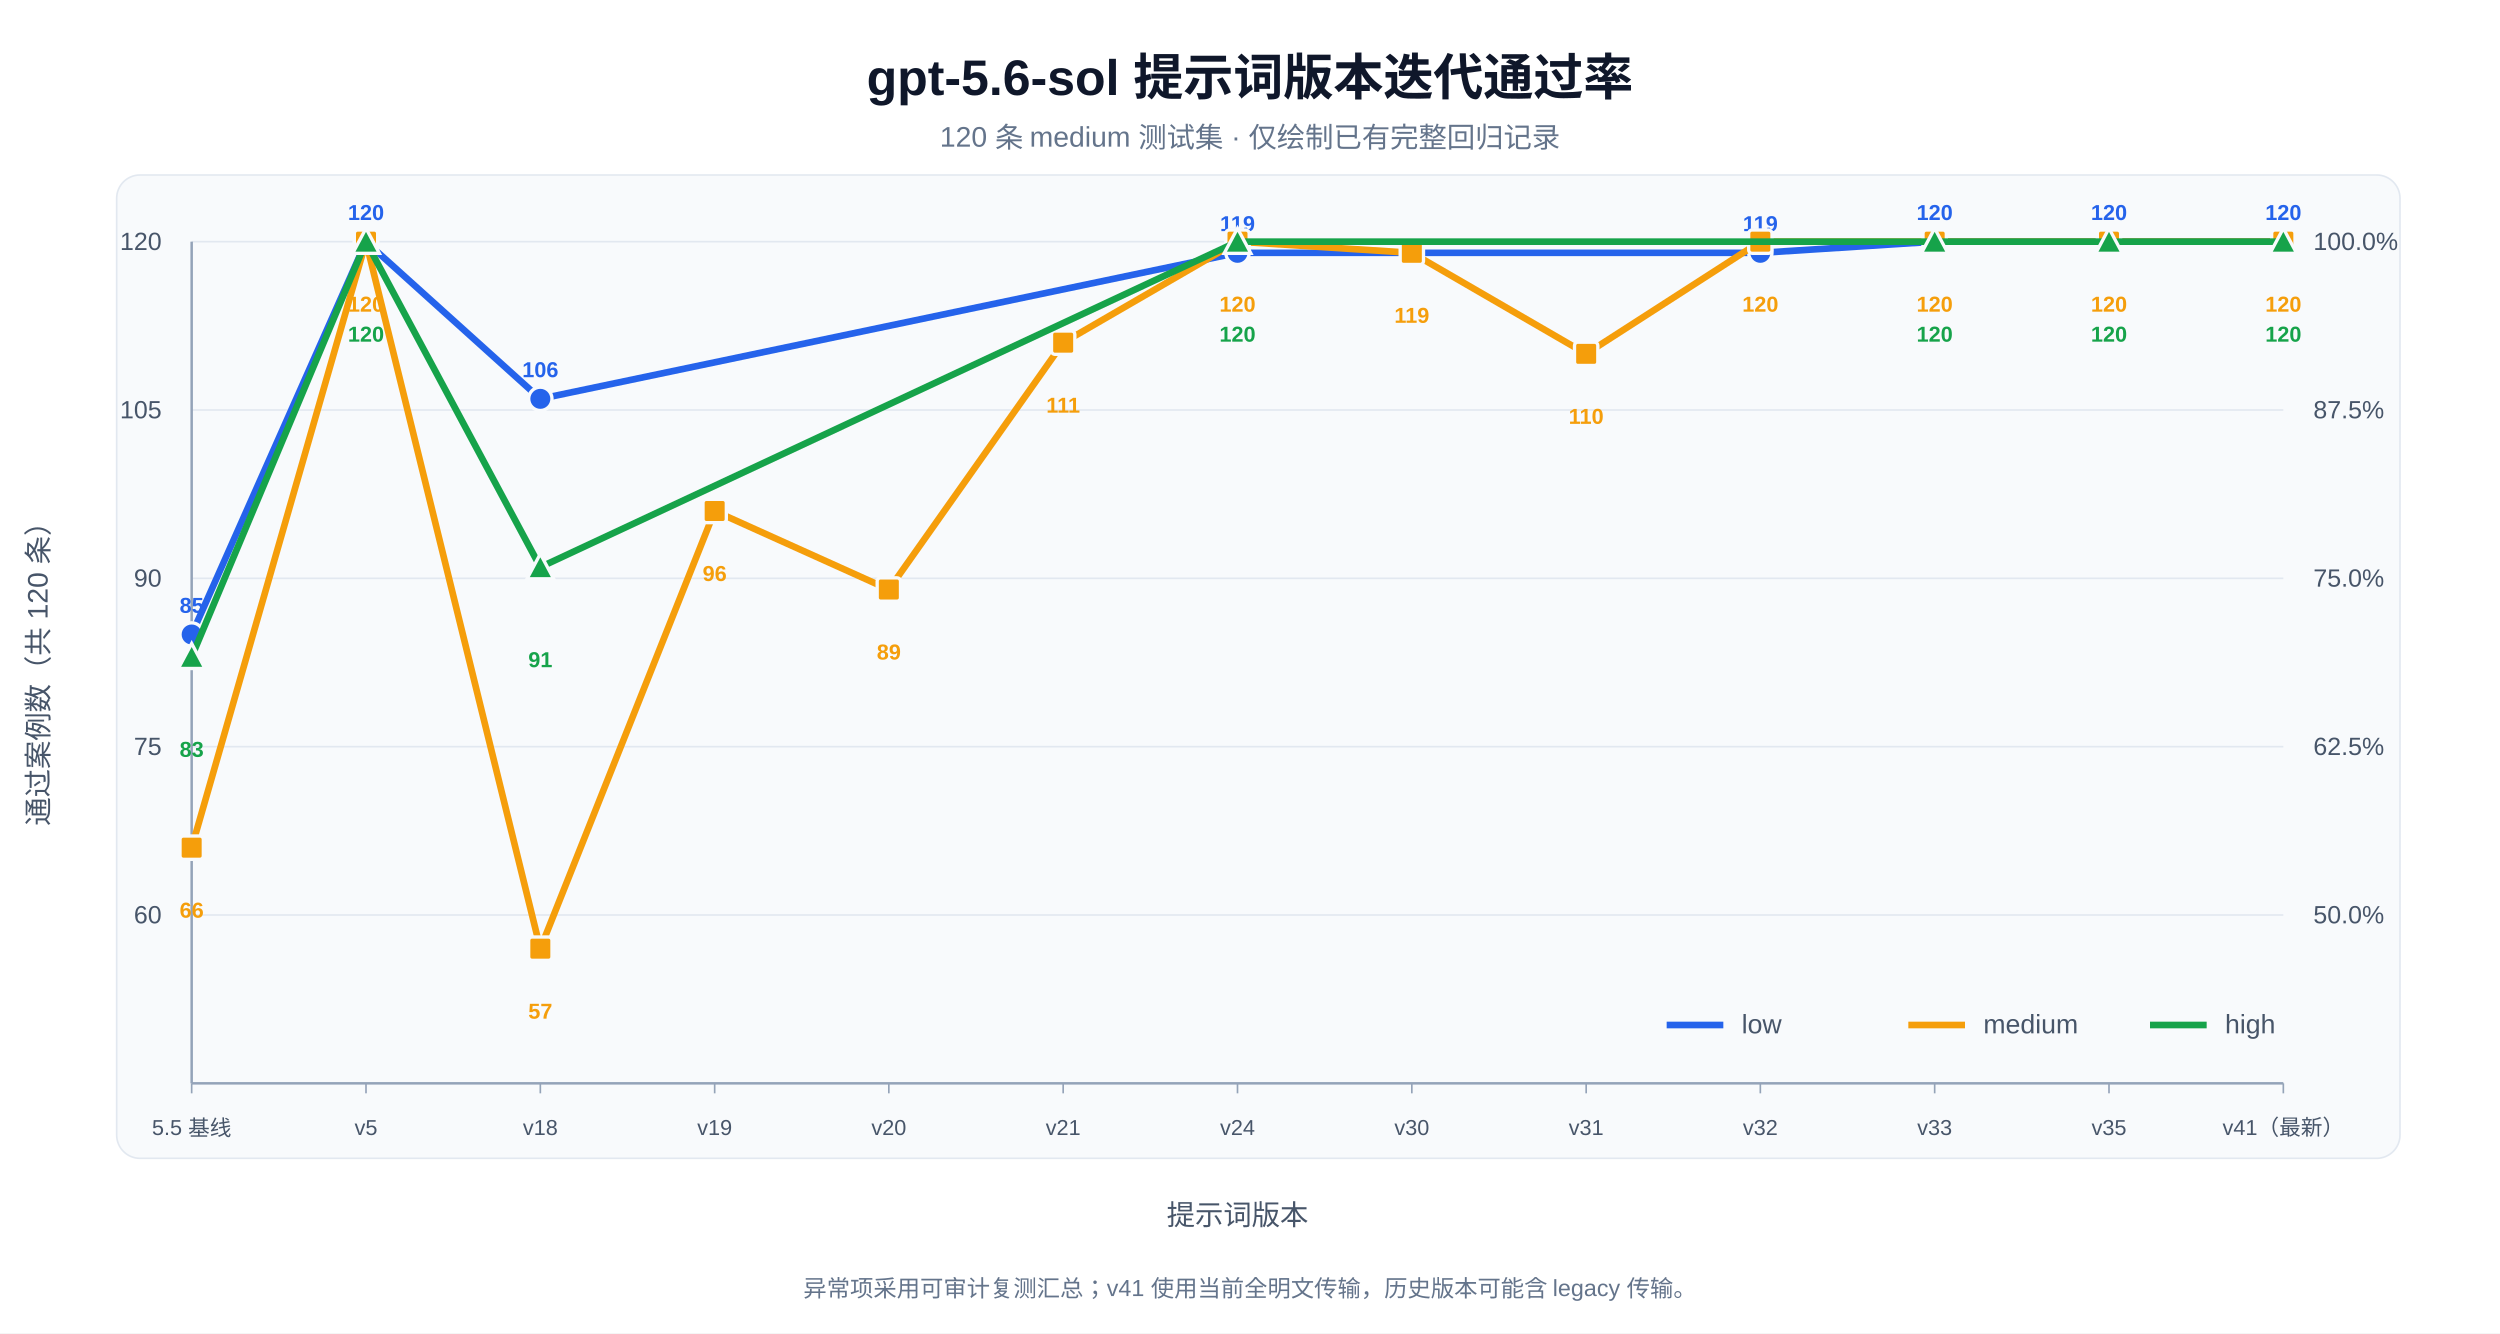
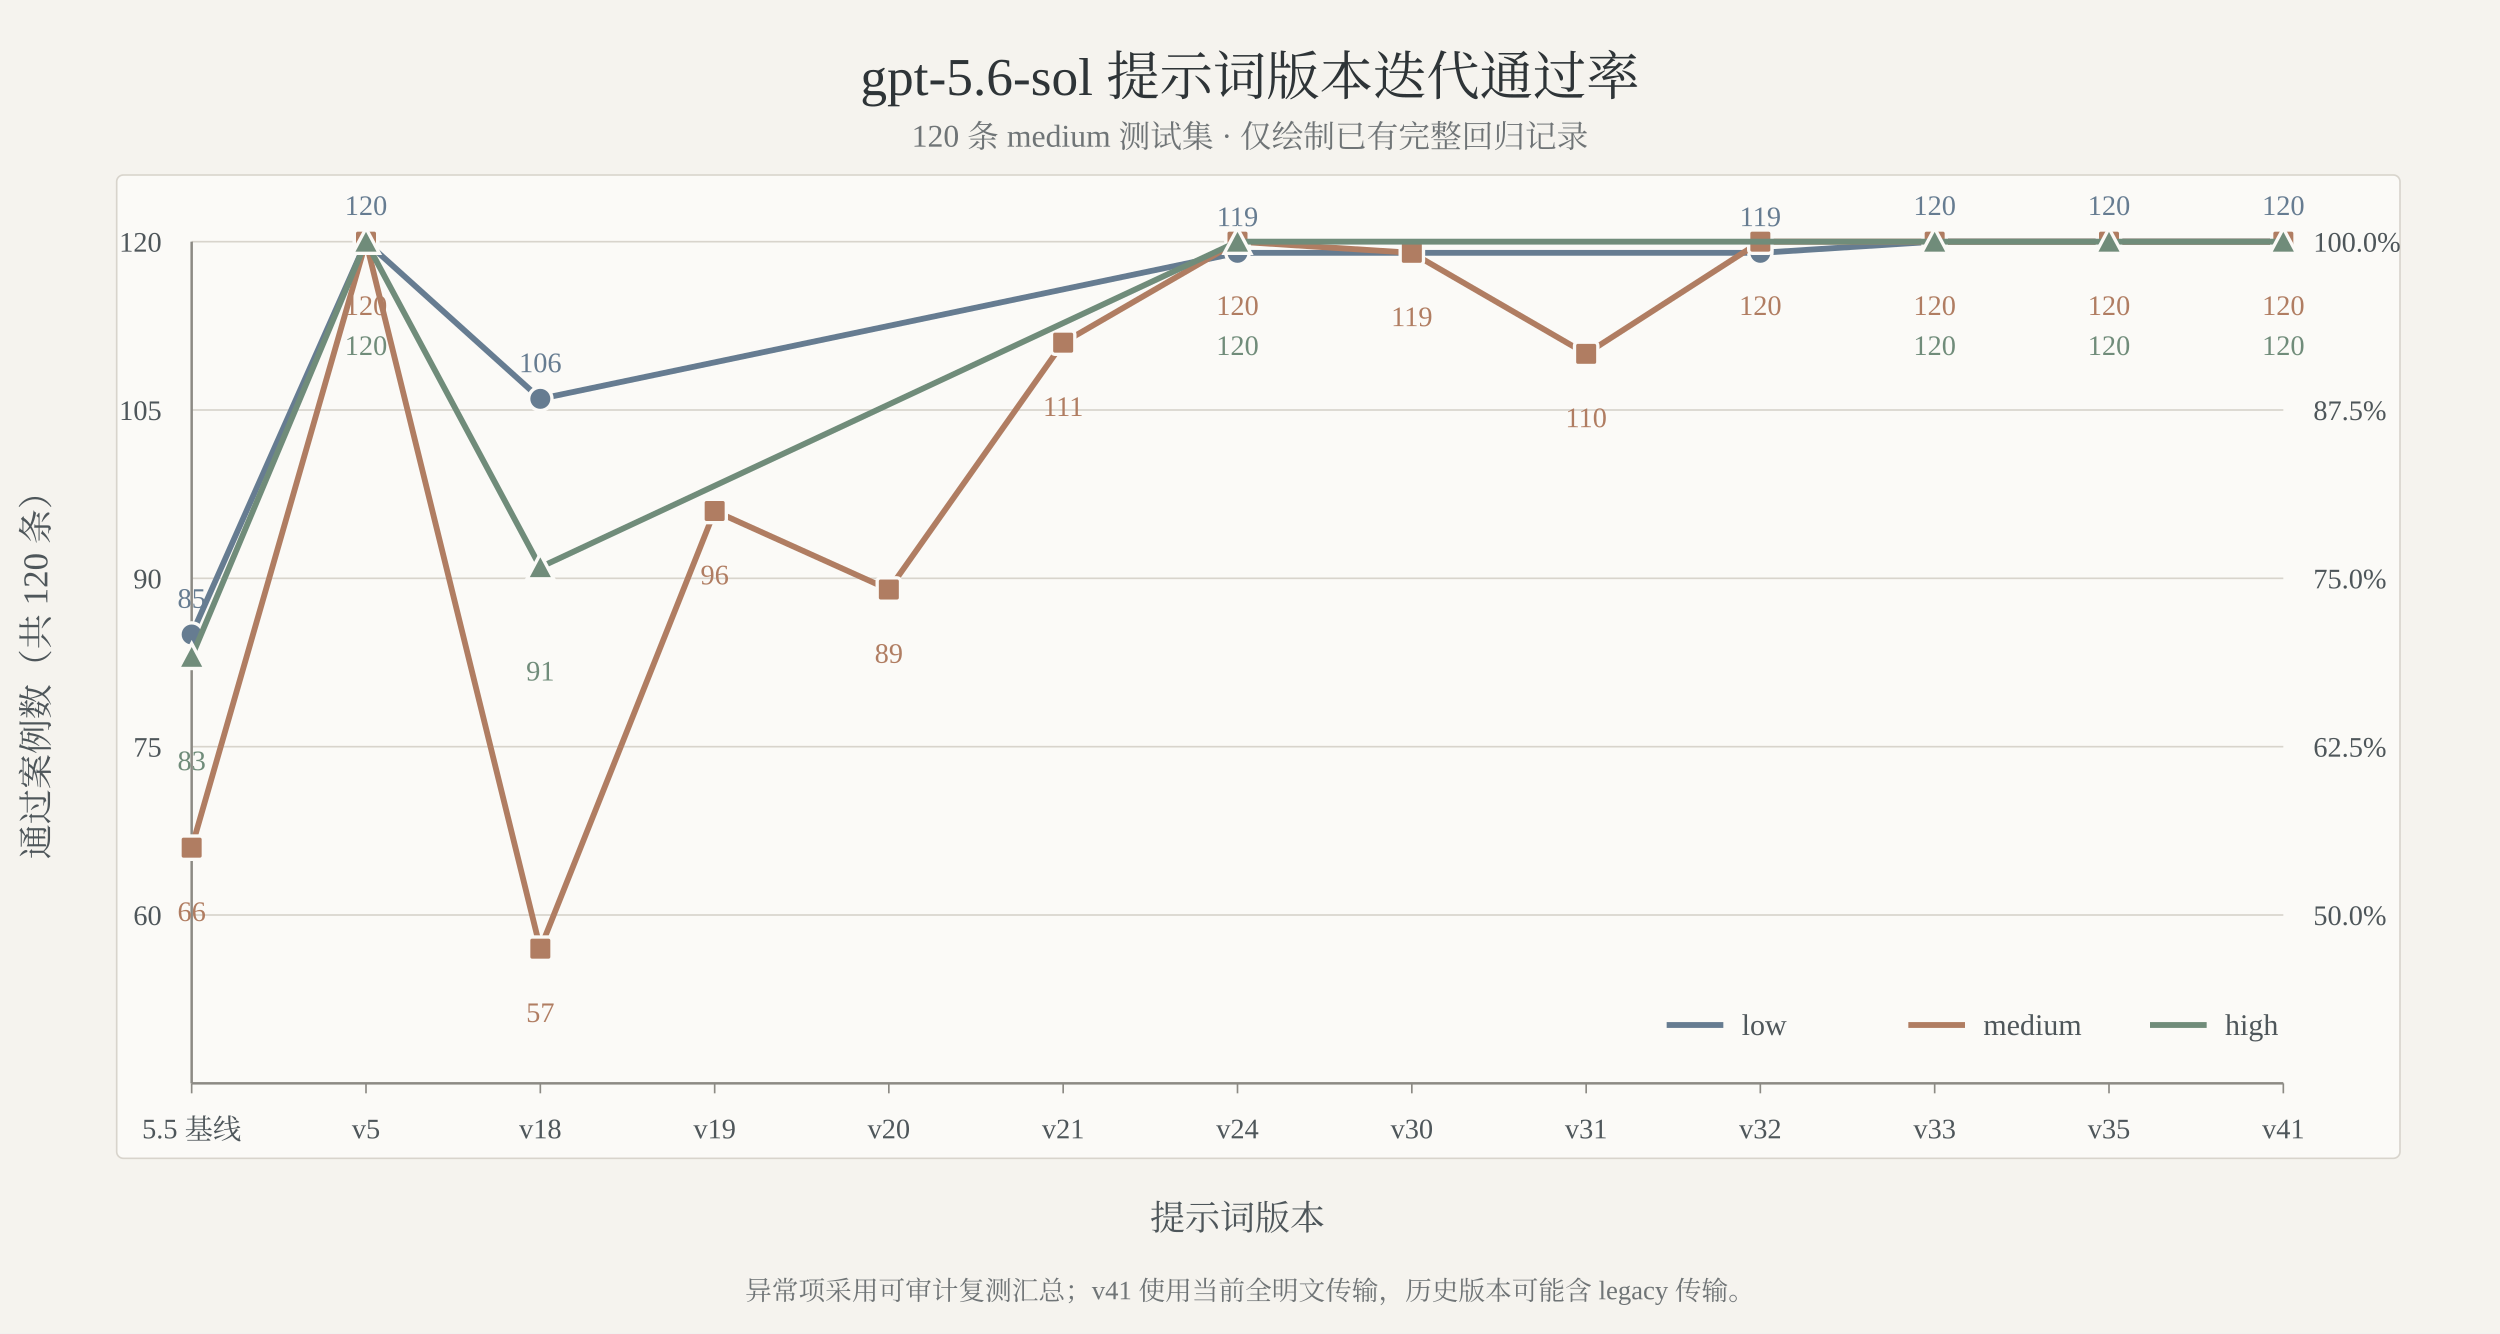
<svg xmlns="http://www.w3.org/2000/svg" width="1500" height="800" viewBox="0 0 1500 800" role="img" aria-labelledby="title desc">
-   <rect width="1500" height="800" fill="#FFFFFF" />
-   <rect x="70" y="105" width="1370" height="590" rx="14" fill="#F8FAFC" stroke="#E2E8F0" />
-   <g font-family="-apple-system,BlinkMacSystemFont,Segoe UI,PingFang SC,Hiragino Sans GB,Arial,sans-serif">
-     <text x="750" y="57" text-anchor="middle" font-size="30" font-weight="700" fill="#0F172A">gpt-5.6-sol 提示词版本迭代通过率</text>
-     <text x="750" y="88" text-anchor="middle" font-size="17" fill="#64748B">120 条 medium 测试集 · 仅绘制已有完整回归记录</text>
-     <line x1="115" y1="549.0" x2="1370" y2="549.0" stroke="#E2E8F0" />
-     <text x="97" y="554.0" text-anchor="end" font-size="15" fill="#475569">60</text>
-     <text x="1388" y="554.0" font-size="15" fill="#475569">50.0%</text>
-     <line x1="115" y1="448.0" x2="1370" y2="448.0" stroke="#E2E8F0" />
-     <text x="97" y="453.0" text-anchor="end" font-size="15" fill="#475569">75</text>
-     <text x="1388" y="453.0" font-size="15" fill="#475569">62.5%</text>
-     <line x1="115" y1="347.0" x2="1370" y2="347.0" stroke="#E2E8F0" />
-     <text x="97" y="352.0" text-anchor="end" font-size="15" fill="#475569">90</text>
-     <text x="1388" y="352.0" font-size="15" fill="#475569">75.0%</text>
-     <line x1="115" y1="246.0" x2="1370" y2="246.0" stroke="#E2E8F0" />
-     <text x="97" y="251.0" text-anchor="end" font-size="15" fill="#475569">105</text>
-     <text x="1388" y="251.0" font-size="15" fill="#475569">87.5%</text>
-     <line x1="115" y1="145.0" x2="1370" y2="145.0" stroke="#E2E8F0" />
-     <text x="97" y="150.0" text-anchor="end" font-size="15" fill="#475569">120</text>
-     <text x="1388" y="150.0" font-size="15" fill="#475569">100.0%</text>
-     <line x1="115" y1="145" x2="115" y2="650" stroke="#94A3B8" stroke-width="1.5" />
-     <line x1="115" y1="650" x2="1370" y2="650" stroke="#94A3B8" stroke-width="1.5" />
-     <line x1="115.0" y1="650" x2="115.0" y2="656" stroke="#94A3B8" />
-     <text x="115.0" y="681" text-anchor="middle" font-size="13" fill="#475569">5.5 基线</text>
-     <line x1="219.6" y1="650" x2="219.6" y2="656" stroke="#94A3B8" />
-     <text x="219.6" y="681" text-anchor="middle" font-size="13" fill="#475569">v5</text>
-     <line x1="324.2" y1="650" x2="324.2" y2="656" stroke="#94A3B8" />
-     <text x="324.2" y="681" text-anchor="middle" font-size="13" fill="#475569">v18</text>
-     <line x1="428.8" y1="650" x2="428.8" y2="656" stroke="#94A3B8" />
-     <text x="428.8" y="681" text-anchor="middle" font-size="13" fill="#475569">v19</text>
-     <line x1="533.3" y1="650" x2="533.3" y2="656" stroke="#94A3B8" />
-     <text x="533.3" y="681" text-anchor="middle" font-size="13" fill="#475569">v20</text>
-     <line x1="637.9" y1="650" x2="637.9" y2="656" stroke="#94A3B8" />
-     <text x="637.9" y="681" text-anchor="middle" font-size="13" fill="#475569">v21</text>
-     <line x1="742.5" y1="650" x2="742.5" y2="656" stroke="#94A3B8" />
-     <text x="742.5" y="681" text-anchor="middle" font-size="13" fill="#475569">v24</text>
-     <line x1="847.1" y1="650" x2="847.1" y2="656" stroke="#94A3B8" />
-     <text x="847.1" y="681" text-anchor="middle" font-size="13" fill="#475569">v30</text>
-     <line x1="951.7" y1="650" x2="951.7" y2="656" stroke="#94A3B8" />
-     <text x="951.7" y="681" text-anchor="middle" font-size="13" fill="#475569">v31</text>
-     <line x1="1056.2" y1="650" x2="1056.2" y2="656" stroke="#94A3B8" />
-     <text x="1056.2" y="681" text-anchor="middle" font-size="13" fill="#475569">v32</text>
-     <line x1="1160.8" y1="650" x2="1160.8" y2="656" stroke="#94A3B8" />
-     <text x="1160.8" y="681" text-anchor="middle" font-size="13" fill="#475569">v33</text>
-     <line x1="1265.4" y1="650" x2="1265.4" y2="656" stroke="#94A3B8" />
-     <text x="1265.4" y="681" text-anchor="middle" font-size="13" fill="#475569">v35</text>
-     <line x1="1370.0" y1="650" x2="1370.0" y2="656" stroke="#94A3B8" />
-     <text x="1370.0" y="681" text-anchor="middle" font-size="13" fill="#475569">v41（最新）</text>
-     <text x="742.5" y="735" text-anchor="middle" font-size="17" fill="#475569">提示词版本</text>
-     <text x="29" y="400" transform="rotate(-90 29 400)" text-anchor="middle" font-size="17" fill="#475569">通过案例数（共 120 条）</text>
-     <polyline points="115.0,380.7 219.6,145.0 324.2,239.3 742.5,151.7 1056.2,151.7 1160.8,145.0 1265.4,145.0 1370.0,145.0" fill="none" stroke="#2563EB" stroke-width="4" stroke-linecap="round" stroke-linejoin="round" />
-     <circle cx="115.0" cy="380.7" r="7" fill="#2563EB" stroke="#F8FAFC" stroke-width="2" />
-     <text x="115.0" y="367.7" text-anchor="middle" font-size="13" font-weight="700" fill="#2563EB">85</text>
-     <circle cx="219.6" cy="145.0" r="7" fill="#2563EB" stroke="#F8FAFC" stroke-width="2" />
-     <text x="219.6" y="132.0" text-anchor="middle" font-size="13" font-weight="700" fill="#2563EB">120</text>
-     <circle cx="324.2" cy="239.3" r="7" fill="#2563EB" stroke="#F8FAFC" stroke-width="2" />
-     <text x="324.2" y="226.3" text-anchor="middle" font-size="13" font-weight="700" fill="#2563EB">106</text>
-     <circle cx="742.5" cy="151.7" r="7" fill="#2563EB" stroke="#F8FAFC" stroke-width="2" />
-     <text x="742.5" y="138.7" text-anchor="middle" font-size="13" font-weight="700" fill="#2563EB">119</text>
-     <circle cx="1056.2" cy="151.7" r="7" fill="#2563EB" stroke="#F8FAFC" stroke-width="2" />
-     <text x="1056.2" y="138.7" text-anchor="middle" font-size="13" font-weight="700" fill="#2563EB">119</text>
-     <circle cx="1160.8" cy="145.0" r="7" fill="#2563EB" stroke="#F8FAFC" stroke-width="2" />
-     <text x="1160.8" y="132.0" text-anchor="middle" font-size="13" font-weight="700" fill="#2563EB">120</text>
-     <circle cx="1265.4" cy="145.0" r="7" fill="#2563EB" stroke="#F8FAFC" stroke-width="2" />
-     <text x="1265.4" y="132.0" text-anchor="middle" font-size="13" font-weight="700" fill="#2563EB">120</text>
-     <circle cx="1370.0" cy="145.0" r="7" fill="#2563EB" stroke="#F8FAFC" stroke-width="2" />
-     <text x="1370.0" y="132.0" text-anchor="middle" font-size="13" font-weight="700" fill="#2563EB">120</text>
-     <polyline points="115.0,508.6 219.6,145.0 324.2,569.2 428.8,306.6 533.3,353.7 637.9,205.6 742.5,145.0 847.1,151.7 951.7,212.3 1056.2,145.0 1160.8,145.0 1265.4,145.0 1370.0,145.0" fill="none" stroke="#F59E0B" stroke-width="4" stroke-linecap="round" stroke-linejoin="round" />
-     <rect x="108.0" y="501.6" width="14" height="14" rx="2" fill="#F59E0B" stroke="#F8FAFC" stroke-width="2" />
-     <text x="115.0" y="550.6" text-anchor="middle" font-size="13" font-weight="700" fill="#F59E0B">66</text>
-     <rect x="212.6" y="138.0" width="14" height="14" rx="2" fill="#F59E0B" stroke="#F8FAFC" stroke-width="2" />
-     <text x="219.6" y="187.0" text-anchor="middle" font-size="13" font-weight="700" fill="#F59E0B">120</text>
-     <rect x="317.2" y="562.2" width="14" height="14" rx="2" fill="#F59E0B" stroke="#F8FAFC" stroke-width="2" />
-     <text x="324.2" y="611.2" text-anchor="middle" font-size="13" font-weight="700" fill="#F59E0B">57</text>
-     <rect x="421.8" y="299.6" width="14" height="14" rx="2" fill="#F59E0B" stroke="#F8FAFC" stroke-width="2" />
-     <text x="428.8" y="348.6" text-anchor="middle" font-size="13" font-weight="700" fill="#F59E0B">96</text>
-     <rect x="526.3" y="346.7" width="14" height="14" rx="2" fill="#F59E0B" stroke="#F8FAFC" stroke-width="2" />
-     <text x="533.3" y="395.7" text-anchor="middle" font-size="13" font-weight="700" fill="#F59E0B">89</text>
-     <rect x="630.9" y="198.6" width="14" height="14" rx="2" fill="#F59E0B" stroke="#F8FAFC" stroke-width="2" />
-     <text x="637.9" y="247.6" text-anchor="middle" font-size="13" font-weight="700" fill="#F59E0B">111</text>
-     <rect x="735.5" y="138.0" width="14" height="14" rx="2" fill="#F59E0B" stroke="#F8FAFC" stroke-width="2" />
-     <text x="742.5" y="187.0" text-anchor="middle" font-size="13" font-weight="700" fill="#F59E0B">120</text>
-     <rect x="840.1" y="144.7" width="14" height="14" rx="2" fill="#F59E0B" stroke="#F8FAFC" stroke-width="2" />
-     <text x="847.1" y="193.7" text-anchor="middle" font-size="13" font-weight="700" fill="#F59E0B">119</text>
-     <rect x="944.7" y="205.3" width="14" height="14" rx="2" fill="#F59E0B" stroke="#F8FAFC" stroke-width="2" />
-     <text x="951.7" y="254.3" text-anchor="middle" font-size="13" font-weight="700" fill="#F59E0B">110</text>
-     <rect x="1049.2" y="138.0" width="14" height="14" rx="2" fill="#F59E0B" stroke="#F8FAFC" stroke-width="2" />
-     <text x="1056.2" y="187.0" text-anchor="middle" font-size="13" font-weight="700" fill="#F59E0B">120</text>
-     <rect x="1153.8" y="138.0" width="14" height="14" rx="2" fill="#F59E0B" stroke="#F8FAFC" stroke-width="2" />
-     <text x="1160.8" y="187.0" text-anchor="middle" font-size="13" font-weight="700" fill="#F59E0B">120</text>
-     <rect x="1258.4" y="138.0" width="14" height="14" rx="2" fill="#F59E0B" stroke="#F8FAFC" stroke-width="2" />
-     <text x="1265.4" y="187.0" text-anchor="middle" font-size="13" font-weight="700" fill="#F59E0B">120</text>
-     <rect x="1363.0" y="138.0" width="14" height="14" rx="2" fill="#F59E0B" stroke="#F8FAFC" stroke-width="2" />
-     <text x="1370.0" y="187.0" text-anchor="middle" font-size="13" font-weight="700" fill="#F59E0B">120</text>
-     <polyline points="115.0,394.1 219.6,145.0 324.2,340.3 742.5,145.0 1160.8,145.0 1265.4,145.0 1370.0,145.0" fill="none" stroke="#16A34A" stroke-width="4" stroke-linecap="round" stroke-linejoin="round" />
-     <path d="M 115.0 386.1 L 107.0 401.1 L 123.0 401.1 Z" fill="#16A34A" stroke="#F8FAFC" stroke-width="2" />
-     <text x="115.0" y="454.1" text-anchor="middle" font-size="13" font-weight="700" fill="#16A34A">83</text>
-     <path d="M 219.6 137.0 L 211.6 152.0 L 227.6 152.0 Z" fill="#16A34A" stroke="#F8FAFC" stroke-width="2" />
-     <text x="219.6" y="205.0" text-anchor="middle" font-size="13" font-weight="700" fill="#16A34A">120</text>
-     <path d="M 324.2 332.3 L 316.2 347.3 L 332.2 347.3 Z" fill="#16A34A" stroke="#F8FAFC" stroke-width="2" />
-     <text x="324.2" y="400.3" text-anchor="middle" font-size="13" font-weight="700" fill="#16A34A">91</text>
-     <path d="M 742.5 137.0 L 734.5 152.0 L 750.5 152.0 Z" fill="#16A34A" stroke="#F8FAFC" stroke-width="2" />
-     <text x="742.5" y="205.0" text-anchor="middle" font-size="13" font-weight="700" fill="#16A34A">120</text>
-     <path d="M 1160.8 137.0 L 1152.8 152.0 L 1168.8 152.0 Z" fill="#16A34A" stroke="#F8FAFC" stroke-width="2" />
-     <text x="1160.8" y="205.0" text-anchor="middle" font-size="13" font-weight="700" fill="#16A34A">120</text>
-     <path d="M 1265.4 137.0 L 1257.4 152.0 L 1273.4 152.0 Z" fill="#16A34A" stroke="#F8FAFC" stroke-width="2" />
-     <text x="1265.4" y="205.0" text-anchor="middle" font-size="13" font-weight="700" fill="#16A34A">120</text>
-     <path d="M 1370.0 137.0 L 1362.0 152.0 L 1378.0 152.0 Z" fill="#16A34A" stroke="#F8FAFC" stroke-width="2" />
-     <text x="1370.0" y="205.0" text-anchor="middle" font-size="13" font-weight="700" fill="#16A34A">120</text>
-     <line x1="1000" y1="615" x2="1034" y2="615" stroke="#2563EB" stroke-width="4" />
-     <text x="1045" y="620" font-size="16" fill="#475569">low</text>
-     <line x1="1145" y1="615" x2="1179" y2="615" stroke="#F59E0B" stroke-width="4" />
-     <text x="1190" y="620" font-size="16" fill="#475569">medium</text>
-     <line x1="1290" y1="615" x2="1324" y2="615" stroke="#16A34A" stroke-width="4" />
-     <text x="1335" y="620" font-size="16" fill="#475569">high</text>
-     <text x="750" y="778" text-anchor="middle" font-size="14" fill="#64748B">异常项采用可审计复测汇总；v41 使用当前全明文传输，历史版本可能含 legacy 传输。</text>
+   <rect width="1500" height="800" fill="#F5F3EE" />
+   <rect x="70" y="105" width="1370" height="590" rx="4" fill="#FBFAF7" stroke="#D8D4CC" />
+   <g font-family="Charter,Georgia,Times New Roman,STSong,Songti SC,Noto Serif CJK SC,serif">
+     <text x="750" y="57" text-anchor="middle" font-size="32" font-weight="500" fill="#2E3437">gpt-5.6-sol 提示词版本迭代通过率</text>
+     <text x="750" y="88" text-anchor="middle" font-size="19" fill="#6F7476">120 条 medium 测试集 · 仅绘制已有完整回归记录</text>
+     <line x1="115" y1="549.0" x2="1370" y2="549.0" stroke="#D8D4CC" stroke-width="1" />
+     <text x="97" y="555.0" text-anchor="end" font-size="17" fill="#4E565A">60</text>
+     <text x="1388" y="555.0" font-size="17" fill="#4E565A">50.0%</text>
+     <line x1="115" y1="448.0" x2="1370" y2="448.0" stroke="#D8D4CC" stroke-width="1" />
+     <text x="97" y="454.0" text-anchor="end" font-size="17" fill="#4E565A">75</text>
+     <text x="1388" y="454.0" font-size="17" fill="#4E565A">62.5%</text>
+     <line x1="115" y1="347.0" x2="1370" y2="347.0" stroke="#D8D4CC" stroke-width="1" />
+     <text x="97" y="353.0" text-anchor="end" font-size="17" fill="#4E565A">90</text>
+     <text x="1388" y="353.0" font-size="17" fill="#4E565A">75.0%</text>
+     <line x1="115" y1="246.0" x2="1370" y2="246.0" stroke="#D8D4CC" stroke-width="1" />
+     <text x="97" y="252.0" text-anchor="end" font-size="17" fill="#4E565A">105</text>
+     <text x="1388" y="252.0" font-size="17" fill="#4E565A">87.5%</text>
+     <line x1="115" y1="145.0" x2="1370" y2="145.0" stroke="#D8D4CC" stroke-width="1" />
+     <text x="97" y="151.0" text-anchor="end" font-size="17" fill="#4E565A">120</text>
+     <text x="1388" y="151.0" font-size="17" fill="#4E565A">100.0%</text>
+     <line x1="115" y1="145" x2="115" y2="650" stroke="#8C8A84" stroke-width="1.5" />
+     <line x1="115" y1="650" x2="1370" y2="650" stroke="#8C8A84" stroke-width="1.5" />
+     <line x1="115.0" y1="650" x2="115.0" y2="656" stroke="#8C8A84" />
+     <text x="115.0" y="683" text-anchor="middle" font-size="17" fill="#4E565A">5.5 基线</text>
+     <line x1="219.6" y1="650" x2="219.6" y2="656" stroke="#8C8A84" />
+     <text x="219.6" y="683" text-anchor="middle" font-size="17" fill="#4E565A">v5</text>
+     <line x1="324.2" y1="650" x2="324.2" y2="656" stroke="#8C8A84" />
+     <text x="324.2" y="683" text-anchor="middle" font-size="17" fill="#4E565A">v18</text>
+     <line x1="428.8" y1="650" x2="428.8" y2="656" stroke="#8C8A84" />
+     <text x="428.8" y="683" text-anchor="middle" font-size="17" fill="#4E565A">v19</text>
+     <line x1="533.3" y1="650" x2="533.3" y2="656" stroke="#8C8A84" />
+     <text x="533.3" y="683" text-anchor="middle" font-size="17" fill="#4E565A">v20</text>
+     <line x1="637.9" y1="650" x2="637.9" y2="656" stroke="#8C8A84" />
+     <text x="637.9" y="683" text-anchor="middle" font-size="17" fill="#4E565A">v21</text>
+     <line x1="742.5" y1="650" x2="742.5" y2="656" stroke="#8C8A84" />
+     <text x="742.5" y="683" text-anchor="middle" font-size="17" fill="#4E565A">v24</text>
+     <line x1="847.1" y1="650" x2="847.1" y2="656" stroke="#8C8A84" />
+     <text x="847.1" y="683" text-anchor="middle" font-size="17" fill="#4E565A">v30</text>
+     <line x1="951.7" y1="650" x2="951.7" y2="656" stroke="#8C8A84" />
+     <text x="951.7" y="683" text-anchor="middle" font-size="17" fill="#4E565A">v31</text>
+     <line x1="1056.2" y1="650" x2="1056.2" y2="656" stroke="#8C8A84" />
+     <text x="1056.2" y="683" text-anchor="middle" font-size="17" fill="#4E565A">v32</text>
+     <line x1="1160.8" y1="650" x2="1160.8" y2="656" stroke="#8C8A84" />
+     <text x="1160.8" y="683" text-anchor="middle" font-size="17" fill="#4E565A">v33</text>
+     <line x1="1265.4" y1="650" x2="1265.4" y2="656" stroke="#8C8A84" />
+     <text x="1265.4" y="683" text-anchor="middle" font-size="17" fill="#4E565A">v35</text>
+     <line x1="1370.0" y1="650" x2="1370.0" y2="656" stroke="#8C8A84" />
+     <text x="1370.0" y="683" text-anchor="middle" font-size="17" fill="#4E565A">v41</text>
+     <text x="742.5" y="738" text-anchor="middle" font-size="21" fill="#4E565A">提示词版本</text>
+     <text x="29" y="400" transform="rotate(-90 29 400)" text-anchor="middle" font-size="21" fill="#4E565A">通过案例数（共 120 条）</text>
+     <polyline points="115.0,380.7 219.6,145.0 324.2,239.3 742.5,151.7 1056.2,151.7 1160.8,145.0 1265.4,145.0 1370.0,145.0" fill="none" stroke="#667C91" stroke-width="3.5" stroke-linecap="round" stroke-linejoin="round" />
+     <circle cx="115.0" cy="380.7" r="7" fill="#667C91" stroke="#FBFAF7" stroke-width="2" />
+     <text x="115.0" y="364.7" text-anchor="middle" font-size="17" font-weight="500" fill="#667C91">85</text>
+     <circle cx="219.6" cy="145.0" r="7" fill="#667C91" stroke="#FBFAF7" stroke-width="2" />
+     <text x="219.6" y="129.0" text-anchor="middle" font-size="17" font-weight="500" fill="#667C91">120</text>
+     <circle cx="324.2" cy="239.3" r="7" fill="#667C91" stroke="#FBFAF7" stroke-width="2" />
+     <text x="324.2" y="223.3" text-anchor="middle" font-size="17" font-weight="500" fill="#667C91">106</text>
+     <circle cx="742.5" cy="151.7" r="7" fill="#667C91" stroke="#FBFAF7" stroke-width="2" />
+     <text x="742.5" y="135.7" text-anchor="middle" font-size="17" font-weight="500" fill="#667C91">119</text>
+     <circle cx="1056.2" cy="151.7" r="7" fill="#667C91" stroke="#FBFAF7" stroke-width="2" />
+     <text x="1056.2" y="135.7" text-anchor="middle" font-size="17" font-weight="500" fill="#667C91">119</text>
+     <circle cx="1160.8" cy="145.0" r="7" fill="#667C91" stroke="#FBFAF7" stroke-width="2" />
+     <text x="1160.8" y="129.0" text-anchor="middle" font-size="17" font-weight="500" fill="#667C91">120</text>
+     <circle cx="1265.4" cy="145.0" r="7" fill="#667C91" stroke="#FBFAF7" stroke-width="2" />
+     <text x="1265.4" y="129.0" text-anchor="middle" font-size="17" font-weight="500" fill="#667C91">120</text>
+     <circle cx="1370.0" cy="145.0" r="7" fill="#667C91" stroke="#FBFAF7" stroke-width="2" />
+     <text x="1370.0" y="129.0" text-anchor="middle" font-size="17" font-weight="500" fill="#667C91">120</text>
+     <polyline points="115.0,508.6 219.6,145.0 324.2,569.2 428.8,306.6 533.3,353.7 637.9,205.6 742.5,145.0 847.1,151.7 951.7,212.3 1056.2,145.0 1160.8,145.0 1265.4,145.0 1370.0,145.0" fill="none" stroke="#B07D62" stroke-width="3.5" stroke-linecap="round" stroke-linejoin="round" />
+     <rect x="108.0" y="501.6" width="14" height="14" rx="2" fill="#B07D62" stroke="#FBFAF7" stroke-width="2" />
+     <text x="115.0" y="552.6" text-anchor="middle" font-size="17" font-weight="500" fill="#B07D62">66</text>
+     <rect x="212.6" y="138.0" width="14" height="14" rx="2" fill="#B07D62" stroke="#FBFAF7" stroke-width="2" />
+     <text x="219.6" y="189.0" text-anchor="middle" font-size="17" font-weight="500" fill="#B07D62">120</text>
+     <rect x="317.2" y="562.2" width="14" height="14" rx="2" fill="#B07D62" stroke="#FBFAF7" stroke-width="2" />
+     <text x="324.2" y="613.2" text-anchor="middle" font-size="17" font-weight="500" fill="#B07D62">57</text>
+     <rect x="421.8" y="299.6" width="14" height="14" rx="2" fill="#B07D62" stroke="#FBFAF7" stroke-width="2" />
+     <text x="428.8" y="350.6" text-anchor="middle" font-size="17" font-weight="500" fill="#B07D62">96</text>
+     <rect x="526.3" y="346.7" width="14" height="14" rx="2" fill="#B07D62" stroke="#FBFAF7" stroke-width="2" />
+     <text x="533.3" y="397.7" text-anchor="middle" font-size="17" font-weight="500" fill="#B07D62">89</text>
+     <rect x="630.9" y="198.6" width="14" height="14" rx="2" fill="#B07D62" stroke="#FBFAF7" stroke-width="2" />
+     <text x="637.9" y="249.6" text-anchor="middle" font-size="17" font-weight="500" fill="#B07D62">111</text>
+     <rect x="735.5" y="138.0" width="14" height="14" rx="2" fill="#B07D62" stroke="#FBFAF7" stroke-width="2" />
+     <text x="742.5" y="189.0" text-anchor="middle" font-size="17" font-weight="500" fill="#B07D62">120</text>
+     <rect x="840.1" y="144.7" width="14" height="14" rx="2" fill="#B07D62" stroke="#FBFAF7" stroke-width="2" />
+     <text x="847.1" y="195.7" text-anchor="middle" font-size="17" font-weight="500" fill="#B07D62">119</text>
+     <rect x="944.7" y="205.3" width="14" height="14" rx="2" fill="#B07D62" stroke="#FBFAF7" stroke-width="2" />
+     <text x="951.7" y="256.3" text-anchor="middle" font-size="17" font-weight="500" fill="#B07D62">110</text>
+     <rect x="1049.2" y="138.0" width="14" height="14" rx="2" fill="#B07D62" stroke="#FBFAF7" stroke-width="2" />
+     <text x="1056.2" y="189.0" text-anchor="middle" font-size="17" font-weight="500" fill="#B07D62">120</text>
+     <rect x="1153.8" y="138.0" width="14" height="14" rx="2" fill="#B07D62" stroke="#FBFAF7" stroke-width="2" />
+     <text x="1160.8" y="189.0" text-anchor="middle" font-size="17" font-weight="500" fill="#B07D62">120</text>
+     <rect x="1258.4" y="138.0" width="14" height="14" rx="2" fill="#B07D62" stroke="#FBFAF7" stroke-width="2" />
+     <text x="1265.4" y="189.0" text-anchor="middle" font-size="17" font-weight="500" fill="#B07D62">120</text>
+     <rect x="1363.0" y="138.0" width="14" height="14" rx="2" fill="#B07D62" stroke="#FBFAF7" stroke-width="2" />
+     <text x="1370.0" y="189.0" text-anchor="middle" font-size="17" font-weight="500" fill="#B07D62">120</text>
+     <polyline points="115.0,394.1 219.6,145.0 324.2,340.3 742.5,145.0 1160.8,145.0 1265.4,145.0 1370.0,145.0" fill="none" stroke="#708C7A" stroke-width="3.5" stroke-linecap="round" stroke-linejoin="round" />
+     <path d="M 115.0 386.1 L 107.0 401.1 L 123.0 401.1 Z" fill="#708C7A" stroke="#FBFAF7" stroke-width="2" />
+     <text x="115.0" y="462.1" text-anchor="middle" font-size="17" font-weight="500" fill="#708C7A">83</text>
+     <path d="M 219.6 137.0 L 211.6 152.0 L 227.6 152.0 Z" fill="#708C7A" stroke="#FBFAF7" stroke-width="2" />
+     <text x="219.6" y="213.0" text-anchor="middle" font-size="17" font-weight="500" fill="#708C7A">120</text>
+     <path d="M 324.2 332.3 L 316.2 347.3 L 332.2 347.3 Z" fill="#708C7A" stroke="#FBFAF7" stroke-width="2" />
+     <text x="324.2" y="408.3" text-anchor="middle" font-size="17" font-weight="500" fill="#708C7A">91</text>
+     <path d="M 742.5 137.0 L 734.5 152.0 L 750.5 152.0 Z" fill="#708C7A" stroke="#FBFAF7" stroke-width="2" />
+     <text x="742.5" y="213.0" text-anchor="middle" font-size="17" font-weight="500" fill="#708C7A">120</text>
+     <path d="M 1160.8 137.0 L 1152.8 152.0 L 1168.8 152.0 Z" fill="#708C7A" stroke="#FBFAF7" stroke-width="2" />
+     <text x="1160.8" y="213.0" text-anchor="middle" font-size="17" font-weight="500" fill="#708C7A">120</text>
+     <path d="M 1265.4 137.0 L 1257.4 152.0 L 1273.4 152.0 Z" fill="#708C7A" stroke="#FBFAF7" stroke-width="2" />
+     <text x="1265.4" y="213.0" text-anchor="middle" font-size="17" font-weight="500" fill="#708C7A">120</text>
+     <path d="M 1370.0 137.0 L 1362.0 152.0 L 1378.0 152.0 Z" fill="#708C7A" stroke="#FBFAF7" stroke-width="2" />
+     <text x="1370.0" y="213.0" text-anchor="middle" font-size="17" font-weight="500" fill="#708C7A">120</text>
+     <line x1="1000" y1="615" x2="1034" y2="615" stroke="#667C91" stroke-width="3.5" />
+     <text x="1045" y="621" font-size="18" fill="#4E565A">low</text>
+     <line x1="1145" y1="615" x2="1179" y2="615" stroke="#B07D62" stroke-width="3.5" />
+     <text x="1190" y="621" font-size="18" fill="#4E565A">medium</text>
+     <line x1="1290" y1="615" x2="1324" y2="615" stroke="#708C7A" stroke-width="3.5" />
+     <text x="1335" y="621" font-size="18" fill="#4E565A">high</text>
+     <text x="750" y="780" text-anchor="middle" font-size="16" fill="#6F7476">异常项采用可审计复测汇总；v41 使用当前全明文传输，历史版本可能含 legacy 传输。</text>
  </g>
</svg>
